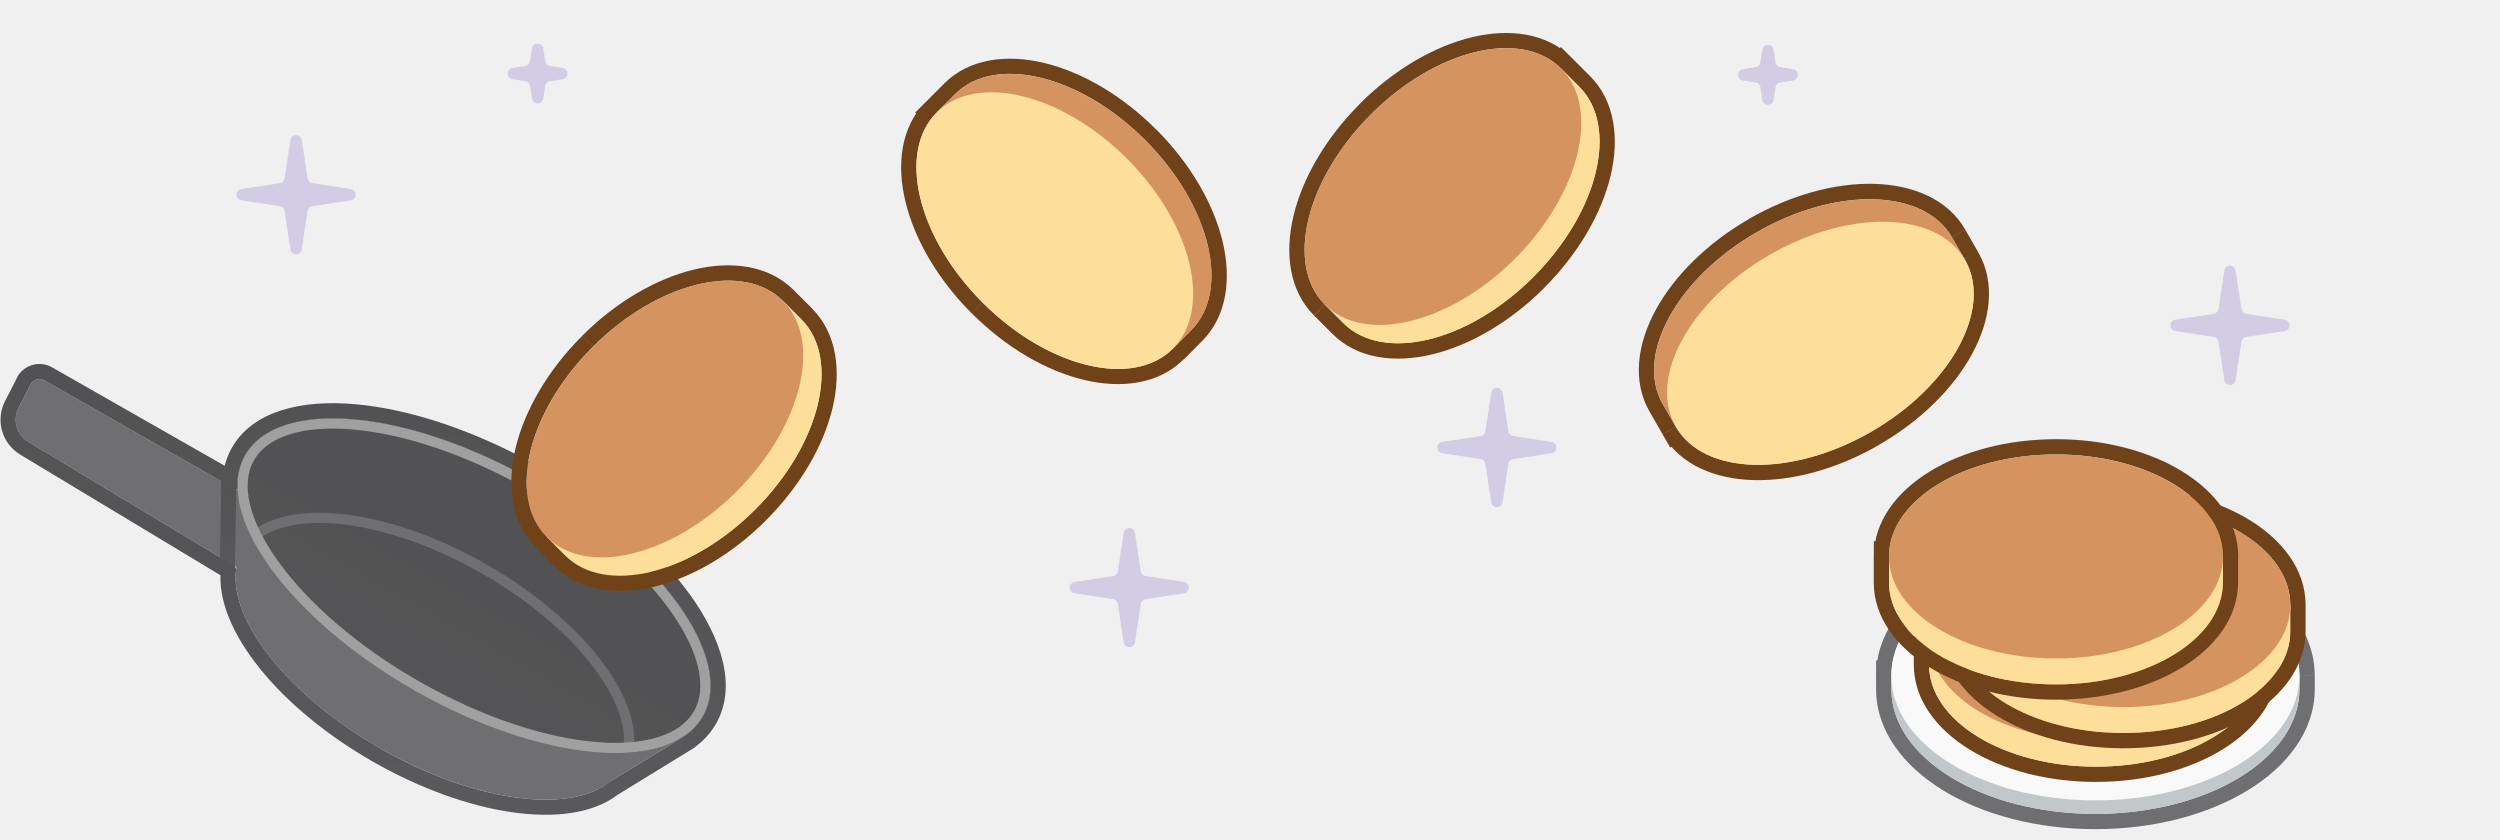
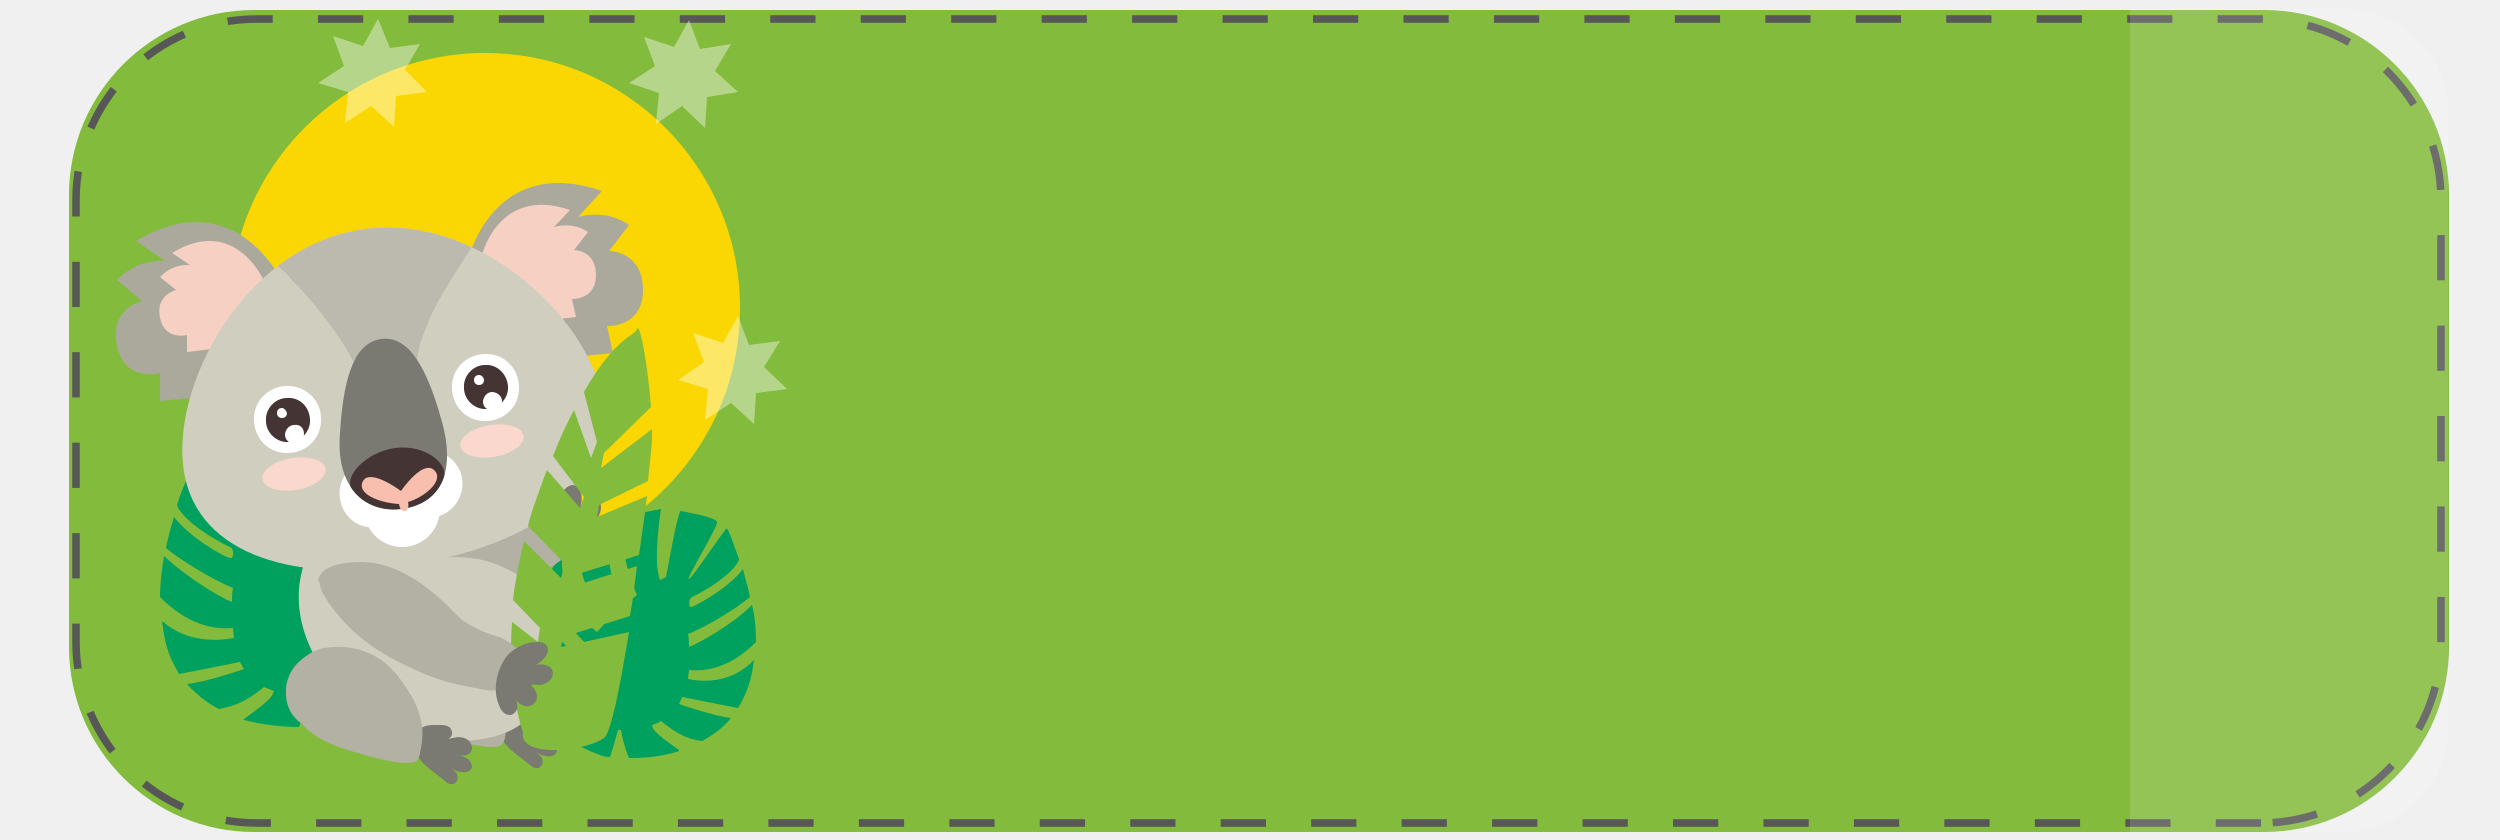
- <svg xmlns="http://www.w3.org/2000/svg" width="250" height="84" fill="none">
-   <style>.B{fill:#fff}.C{fill:#000}.D{fill-rule:evenodd}.E{fill:#612f01}.F{fill:#fedc90}.G{fill:#d1884f}</style>
-   <g opacity=".9" clip-path="url(#M)">
-     <g fill="#aea0d6">
-       <path opacity=".5" d="M150.254 39.288c-.1-.648-1.033-.648-1.13 0l-.585 3.838c-.038.248-.232.442-.48.48l-3.838.585c-.648.1-.648 1.033 0 1.132l3.838.585c.248.038.442.232.48.48l.585 3.838c.098.648 1.032.648 1.13 0l.585-3.838c.038-.248.232-.442.48-.48l3.838-.585c.648-.1.648-1.033 0-1.132l-3.838-.585c-.247-.038-.44-.232-.48-.48l-.585-3.838zm73.308-12.218c-.098-.648-1.032-.648-1.13 0l-.585 3.838c-.038.248-.232.442-.48.48l-3.837.585c-.648.1-.648 1.033 0 1.132l3.837.585c.248.038.442.232.48.48l.585 3.838c.1.648 1.033.648 1.13 0l.585-3.838c.038-.248.232-.442.48-.48l3.837-.585c.648-.1.648-1.033 0-1.132l-3.837-.585c-.248-.038-.442-.232-.48-.48l-.585-3.838zM176.23 4.983c.1-.648 1.033-.648 1.132 0l.192 1.263c.038.248.232.442.48.48l1.262.192c.648.1.648 1.033 0 1.132l-1.262.192c-.248.038-.442.232-.48.48l-.192 1.263c-.1.648-1.033.648-1.132 0l-.192-1.263c-.038-.248-.232-.442-.48-.48l-1.262-.192c-.648-.1-.648-1.033 0-1.132l1.262-.192c.248-.038.442-.232.48-.48l.192-1.263z" />
+ <svg xmlns="http://www.w3.org/2000/svg" xmlns:xlink="http://www.w3.org/1999/xlink" version="1.1" id="Layer_1" x="0px" y="0px" viewBox="0 0 250 84" style="enable-background:new 0 0 250 84;" xml:space="preserve">
+   <style type="text/css">
+ 	.st0{fill:#83BB3C;}
+ 	.st1{fill:none;stroke:#575757;stroke-width:0.754;stroke-linejoin:round;stroke-miterlimit:10;stroke-dasharray:4.523;}
+ 	.st2{fill:#FAD702;}
+ 	.st3{opacity:0.4;}
+ 	.st4{fill:#FFFFFF;}
+ 	.st5{fill:#00A05E;}
+ 	.st6{fill:#7A7A72;}
+ 	.st7{fill:#B3B1A4;}
+ 	.st8{fill:#ABA89C;}
+ 	.st9{fill:#F5D0C3;}
+ 	.st10{fill:#D0CEBF;}
+ 	.st11{clip-path:url(#SVGID_2_);fill:#D0CEBF;}
+ 	.st12{clip-path:url(#SVGID_2_);fill:#BCBAAE;}
+ 	.st13{fill:#453434;}
+ 	.st14{fill:#FBD8CE;}
+ 	.st15{fill:#F8BEAE;}
+ 	.st16{opacity:0.13;fill:#FFFFFF;}
+ </style>
+   <g>
+     <path class="st0" d="M226.4,83.2h-201c-10.2,0-18.5-8.3-18.5-18.5V19.5c0-10.2,8.3-18.5,18.5-18.5h201c10.2,0,18.5,8.3,18.5,18.5   v45.2C244.9,74.9,236.6,83.2,226.4,83.2z" />
+     <path class="st1" d="M226.1,82.3H25.7c-10,0-18.1-8.1-18.1-18.1V20c0-10,8.1-18.1,18.1-18.1h200.3c10,0,18.1,8.1,18.1,18.1v44.2   C244.1,74.1,236,82.3,226.1,82.3z" />
+     <circle class="st2" cx="48.5" cy="30.8" r="25.5" />
+     <g>
+       <g class="st3">
+         <polygon class="st4" points="73.8,31.6 72.3,34.3 69.3,33.3 70.4,36.2 67.8,38 70.8,38.9 70.5,42 73.1,40.3 75.4,42.4 75.6,39.3      78.7,38.9 76.4,36.7 78,34.1 74.9,34.5    " />
+       </g>
+       <g class="st3">
+         <polygon class="st4" points="68.9,2 67.4,4.7 64.4,3.7 65.5,6.6 62.9,8.3 65.9,9.3 65.6,12.4 68.2,10.6 70.5,12.8 70.7,9.7      73.8,9.2 71.5,7.1 73.1,4.4 70,4.9    " />
+       </g>
+       <g class="st3">
+         <polygon class="st4" points="37.8,1.9 36.3,4.6 33.3,3.6 34.4,6.6 31.8,8.3 34.8,9.2 34.5,12.3 37.1,10.6 39.4,12.7 39.6,9.6      42.7,9.2 40.5,7 42,4.4 39,4.8    " />
+       </g>
    </g>
-     <mask id="A" maskUnits="userSpaceOnUse" x="187.135" y="53.101" width="45" height="30" class="C">
-       <path d="M187.135 53.1h45v30h-45z" class="B" />
-       <path d="M229.946 67.597v-.026c0-6.887-9.136-12.47-20.405-12.47s-20.406 5.583-20.406 12.47v1.347c0 6.887 9.136 12.47 20.406 12.47s20.405-5.583 20.405-12.47v-1.322z" class="D" />
-     </mask>
-     <path d="M229.946 67.597l-1.526-.005v.005h1.526zm-40.81-.025v1.526h1.527v-1.526h-1.527zm0 0v-1.526h-1.526v1.526h1.526zm39.285-.001v.02l3.052.01v-.03h-3.052zm-18.88-10.944c5.4 0 10.217 1.34 13.633 3.428 3.442 2.104 5.246 4.805 5.246 7.515h3.052c0-4.176-2.764-7.7-6.707-10.12-3.97-2.426-9.355-3.876-15.224-3.876v3.052zm-18.88 10.944c0-2.71 1.804-5.412 5.246-7.515 3.416-2.087 8.232-3.428 13.633-3.428v-3.052c-5.87 0-11.255 1.45-15.225 3.876-3.943 2.4-6.707 5.944-6.707 10.12h3.053zm0 .001l-3.053-.001 3.053.001zm-1.527 1.526h0v-3.052 3.052zm1.527-.18v-1.347h-3.053v1.347h3.053zm18.88 10.944c-5.4 0-10.217-1.34-13.633-3.428-3.442-2.103-5.246-4.805-5.246-7.515h-3.053c0 4.176 2.764 7.7 6.707 10.12 3.97 2.426 9.356 3.876 15.225 3.876v-3.052zm18.88-10.944c0 2.71-1.804 5.412-5.246 7.515-3.416 2.088-8.233 3.428-13.633 3.428v3.052c5.87 0 11.255-1.45 15.224-3.876 3.943-2.4 6.707-5.943 6.707-10.12h-3.052zm0-1.322v1.322h3.052v-1.322h-3.052z" fill="#606063" mask="url(#A)" />
-     <path d="M229.946 68.918c0 6.887-9.136 12.47-20.405 12.47s-20.406-5.583-20.406-12.47v-1.347h40.81v1.347z" fill="#bdc2c4" />
-     <path d="M229.946 67.57c0 6.887-9.136 12.47-20.405 12.47s-20.406-5.583-20.406-12.47S198.27 55.1 209.54 55.1s20.405 5.583 20.405 12.47z" fill="#faf9fa" />
-     <mask id="B" maskUnits="userSpaceOnUse" x="190.906" y="51.668" width="37" height="27" class="C">
-       <path d="M190.906 51.667h37v27h-37z" class="B" />
-       <path d="M226.29 63.953v-.085c0-5.634-7.473-10.2-16.692-10.2s-16.692 4.567-16.692 10.2h-.001v2.597c0 5.634 7.474 10.2 16.693 10.2s16.692-4.567 16.692-10.2v-2.512z" class="D" />
-     </mask>
-     <path d="M226.29 63.953l-1.526-.02v.02h1.526zm-33.384-.084v1.526h1.526V63.87h-1.526zm-.001 0v-1.526h-1.526v1.526h1.526zm31.86 0v.064l3.052.04.001-.105h-3.053zM209.6 55.194c4.376 0 8.263 1.087 11.008 2.764 2.77 1.693 4.158 3.827 4.158 5.91h3.053c0-3.55-2.35-6.516-5.62-8.515-3.297-2.015-7.755-3.212-12.6-3.212v3.052zm-15.166 8.675c0-2.084 1.388-4.218 4.16-5.91 2.744-1.677 6.632-2.764 11.007-2.764V52.14c-4.843 0-9.302 1.197-12.6 3.212-3.27 2-5.62 4.966-5.62 8.515h3.052zm0 0h-3.052 3.052zm-1.527 1.526h.001l-.001-3.052v3.052zm1.526 1.07V63.87h-3.052v2.597h3.052zM209.6 75.14c-4.376 0-8.264-1.087-11.008-2.764-2.77-1.693-4.16-3.827-4.16-5.91h-3.052c0 3.55 2.348 6.516 5.62 8.515 3.297 2.015 7.755 3.212 12.6 3.212V75.14zm15.166-8.675c0 2.084-1.39 4.218-4.16 5.91-2.744 1.677-6.632 2.764-11.007 2.764v3.052c4.843 0 9.3-1.197 12.6-3.212 3.27-2 5.62-4.966 5.62-8.515h-3.052zm0-2.512v2.512h3.052v-2.512h-3.052z" mask="url(#B)" class="E" />
-     <path d="M226.29 66.465c0 5.634-7.474 10.2-16.693 10.2s-16.692-4.567-16.692-10.2V63.87h33.385v2.596z" class="F" />
-     <path d="M226.29 63.868c0 5.634-7.474 10.2-16.693 10.2s-16.692-4.567-16.692-10.2 7.473-10.2 16.692-10.2 16.693 4.567 16.693 10.2z" class="G" />
-     <mask id="C" maskUnits="userSpaceOnUse" x="193.647" y="48.304" width="37" height="27" class="C">
-       <path d="M193.647 48.304h37v27h-37z" class="B" />
-       <path d="M229.032 60.63l.001-.124c0-5.634-7.473-10.2-16.692-10.2s-16.692 4.567-16.693 10.2h-.001V63.1c0 5.634 7.474 10.2 16.693 10.2s16.692-4.567 16.692-10.2v-2.47z" class="D" />
-     </mask>
-     <path d="M229.032 60.63l-1.526-.03v.03h1.526zm-33.384-.125v1.526h1.526l.001-1.526h-1.527zm-.001 0v-1.526h-1.526v1.526h1.526zm31.86.001l-.001.094 3.052.06.001-.154h-3.052zM212.34 51.83c4.375 0 8.263 1.087 11.007 2.764 2.77 1.693 4.16 3.827 4.16 5.91h3.052c0-3.55-2.348-6.516-5.62-8.515-3.298-2.015-7.756-3.212-12.6-3.212v3.052zm-15.166 8.674c0-2.084 1.388-4.218 4.16-5.9 2.744-1.677 6.632-2.764 11.007-2.764v-3.052c-4.843 0-9.3 1.197-12.6 3.21-3.27 2-5.62 4.965-5.62 8.515h3.053zm-1.528 1.526h.001l-.001-3.052v3.052zm1.526 1.07v-2.596h-3.052V63.1h3.052zm15.167 8.675c-4.376 0-8.264-1.087-11.008-2.764-2.77-1.693-4.16-3.827-4.16-5.91h-3.052c0 3.55 2.348 6.516 5.62 8.515 3.297 2.015 7.755 3.212 12.6 3.212v-3.052zm15.166-8.675c0 2.084-1.39 4.218-4.16 5.91-2.744 1.677-6.632 2.764-11.007 2.764v3.052c4.843 0 9.3-1.197 12.6-3.212 3.27-2 5.62-4.965 5.62-8.515h-3.052zm0-2.47v2.47h3.052v-2.47h-3.052z" mask="url(#C)" class="E" />
-     <path d="M229.032 63.1c0 5.634-7.474 10.2-16.692 10.2s-16.693-4.567-16.693-10.2v-2.597h33.385V63.1z" class="F" />
-     <path d="M229.032 60.506c0 5.634-7.473 10.2-16.692 10.2s-16.692-4.567-16.692-10.2 7.473-10.2 16.692-10.2 16.692 4.567 16.692 10.2z" class="G" />
-     <mask id="D" maskUnits="userSpaceOnUse" x="186.91" y="43.444" width="37" height="27" class="C">
-       <path d="M186.9 43.444h37v27h-37z" class="B" />
-       <path d="M222.294 55.723l.001-.078c0-5.634-7.474-10.2-16.692-10.2S188.9 50.01 188.9 55.645v2.597c0 5.634 7.473 10.2 16.692 10.2s16.692-4.567 16.692-10.2v-2.52z" class="D" />
-     </mask>
-     <path d="M222.294 55.723l-1.526-.02v.02h1.526zm-33.384-.078v1.526h1.526v-1.526H188.9zm0 0V54.12h-1.526v1.526h1.526zm31.86 0l-.001.06 3.052.037v-.096h-3.052zm-15.166-8.675c4.375 0 8.263 1.087 11.007 2.764 2.77 1.693 4.16 3.827 4.16 5.91h3.052c0-3.55-2.348-6.516-5.62-8.515-3.298-2.015-7.756-3.212-12.6-3.212v3.052zm-15.167 8.675c0-2.084 1.39-4.218 4.16-5.91 2.744-1.677 6.632-2.764 11.008-2.764v-3.052c-4.844 0-9.302 1.197-12.6 3.212-3.272 2-5.62 4.966-5.62 8.515h3.052zm0 0h-3.052 3.052zM188.9 57.17h0V54.12v3.052zm1.526 1.07v-2.597h-3.052v2.597h3.052zm15.166 8.675c-4.375 0-8.263-1.087-11.007-2.764-2.77-1.693-4.16-3.827-4.16-5.91h-3.052c0 3.55 2.348 6.516 5.62 8.515 3.297 2.015 7.756 3.212 12.6 3.212v-3.052zm15.166-8.675c0 2.084-1.388 4.218-4.16 5.91-2.744 1.677-6.632 2.764-11.007 2.764v3.052c4.844 0 9.302-1.197 12.6-3.212 3.27-2 5.62-4.965 5.62-8.515h-3.052zm0-2.52v2.52h3.052v-2.52h-3.052z" mask="url(#D)" class="E" />
-     <path d="M222.294 58.242c0 5.634-7.473 10.2-16.692 10.2s-16.692-4.567-16.692-10.2v-2.596h33.384v2.596z" class="F" />
-     <path d="M222.295 55.645c0 5.634-7.474 10.2-16.693 10.2S188.9 61.28 188.9 55.645s7.473-10.2 16.692-10.2 16.693 4.567 16.693 10.2z" class="G" />
-     <mask id="E" maskUnits="userSpaceOnUse" x="158.452" y="12.358" width="45.543" height="41.883" class="C">
-       <path d="M158.452 12.358h45.543V54.24h-45.543z" class="B" />
-       <path d="M196.464 25.928l.03.053c2.817 4.88-1.37 12.57-9.355 17.18s-16.74 4.39-19.556-.488h-.001l-1.298-2.25c-2.817-4.88 1.372-12.57 9.356-17.18s16.74-4.39 19.556.488l1.267 2.195z" class="D" />
-     </mask>
-     <path d="M196.464 25.928l-1.314.776-.004-.006-.004-.006 1.322-.763zm-28.88 16.746l-.763-1.322 1.32-.763.763 1.322-1.32.763zm-.001 0l.764 1.322-1.322.763-.763-1.322 1.32-.763zm27.614-18.94l-1.322.763 1.322-.763zm-.023 3.01l-.024-.04 2.628-1.552.04.066-2.643 1.526zm-8.797 15.095c3.79-2.188 6.613-5.073 8.15-7.897 1.552-2.85 1.688-5.393.646-7.198l2.643-1.526c1.775 3.074 1.225 6.817-.61 10.184-1.848 3.394-5.1 6.66-9.305 9.08l-1.526-2.643zm-17.472.07c1.042 1.805 3.312 2.958 6.557 3.04 3.215.08 7.126-.922 10.915-3.1l1.526 2.643c-4.194 2.422-8.654 3.614-12.517 3.518-3.832-.096-7.35-1.5-9.124-4.564l2.643-1.526zm-2.085-.558h.001l1.526 2.644-1.527-2.643zm.787-1.7l1.298 2.25-2.643 1.526-1.298-2.25 2.643-1.526zm8.797-15.096c-3.79 2.188-6.613 5.073-8.15 7.897-1.553 2.85-1.688 5.394-.646 7.198l-2.643 1.526c-1.775-3.074-1.225-6.817.608-10.184 1.848-3.394 5.11-6.66 9.306-9.08l1.526 2.643zm17.47-.07c-1.042-1.805-3.31-2.96-6.557-3.04-3.214-.08-7.125.922-10.914 3.1l-1.526-2.643c4.194-2.422 8.653-3.614 12.517-3.518 3.832.096 7.35 1.49 9.124 4.565l-2.644 1.526zm1.267 2.195l-1.267-2.195 2.644-1.526 1.267 2.195-2.644 1.526z" mask="url(#E)" class="E" />
-     <path d="M195.197 23.733c-2.817-4.88-11.573-5.097-19.557-.488s-12.172 12.3-9.355 17.18l1.298 2.25 28.912-16.692-1.298-2.25z" class="G" />
-     <path d="M196.495 25.982c-2.817-4.88-11.572-5.097-19.556-.488s-12.173 12.3-9.356 17.18 11.573 5.097 19.557.488 12.172-12.3 9.355-17.18z" class="F" />
-     <mask id="F" maskUnits="userSpaceOnUse" x="122.715" y="-3.187" width="45.255" height="45.255" class="C">
-       <path d="M122.715-3.187h45.255v45.255h-45.255z" class="B" />
-       <path d="M132.493 30.47l1.827 1.828c3.984 3.984 12.498 1.93 19.017-4.6s8.573-15.033 4.6-19.016l-1.836-1.836c-3.984-3.984-12.498-1.93-19.017 4.6s-8.573 15.033-4.6 19.016z" class="D" />
-     </mask>
-     <path d="M132.493 30.47l1.077-1.08.002.002-1.08 1.08zm1.827 1.828l-1.08 1.08 1.08-1.08zM157.927 8.7l1.08-1.08-1.08 1.08zm-1.836-1.836l-1.08-1.08 1.08-1.08 1.08 1.08-1.08 1.08zm0 0l1.08 1.08-1.08 1.08-1.08-1.08 1.08-1.08zM133.572 29.4l1.827 1.828-2.158 2.158-1.827-1.828 2.158-2.158zm1.827 1.828c1.474 1.474 3.965 2 7.12 1.24 3.126-.754 6.644-2.735 9.737-5.83l2.16 2.158c-3.425 3.425-7.424 5.73-11.18 6.638-3.727.9-7.485.462-9.995-2.048l2.158-2.158zm16.858-4.6c3.094-3.094 5.075-6.612 5.83-9.738.76-3.156.234-5.647-1.24-7.12l2.158-2.158c2.5 2.5 2.947 6.268 2.048 9.995-.907 3.756-3.213 7.755-6.638 11.18l-2.16-2.158zm4.59-16.858l-1.836-1.836 2.158-2.158 1.836 1.836-2.158 2.158zm.322-1.836h0l-2.158-2.158 2.158 2.158zm-2.158 0l2.158-2.158-2.158 2.158zm0 0c-1.474-1.474-3.965-2-7.12-1.24-3.126.755-6.644 2.735-9.737 5.83l-2.16-2.158c3.425-3.425 7.424-5.73 11.18-6.638 3.727-.9 7.485-.462 9.995 2.048l-2.158 2.158zm-16.858 4.6c-3.094 3.094-5.075 6.612-5.83 9.738-.76 3.156-.234 5.647 1.24 7.12l-2.158 2.158c-2.5-2.5-2.947-6.268-2.048-9.995.907-3.757 3.213-7.755 6.638-11.18l2.16 2.158zm-4.59 16.858l-2.147 2.17 2.147-2.17z" mask="url(#F)" class="E" />
-     <path d="M134.32 32.297c3.984 3.984 12.498 1.93 19.016-4.6s8.574-15.033 4.59-19.016l-1.836-1.836-23.607 23.607 1.836 1.836z" class="F" />
-     <path d="M132.484 30.46c3.984 3.984 12.498 1.93 19.017-4.6s8.573-15.033 4.6-19.016-12.498-1.93-19.017 4.6-8.573 15.033-4.6 19.016z" class="G" />
+     <g>
+       <path class="st5" d="M68.8,67.9c0-0.3,0.1-0.6,0.1-0.9c3.1,0.3,5.4-1.5,6.7-2.8c0-1.3-0.1-2.5-0.4-3.7c-2,2-5.3,3.8-6.3,4.2    c0-0.4,0-0.8-0.1-1.3c2-0.8,4.9-2.6,6.2-3.7c-0.2-1-0.5-1.9-0.7-2.8c-1.4,1.9-4.9,3.8-5.2,3.8c-0.2,0.1-0.3-0.8,0.1-1    c0.5-0.2,3.3-1.7,4.4-3.2c0.1-0.2,0.3-0.4,0.3-0.6c-0.4-1.1-0.8-2.2-0.8-2.2s-0.4-1.1-0.5-0.8c-0.8,1-3.4,4.9-3.7,5    c-0.4,0.1,2.9-5.2,2.8-5.7c-0.1-0.5-3.2-1-3.6-1.1c-0.3-0.1-1.1,4.6-1.5,6.6c-0.2,0.1-0.4,0.2-0.6,0.3c-0.6-1.5-0.2-5.2,0.1-7.1    c-1.2,0.2-3.6,0.8-3.6,0.8c-0.7,3.5,0.8,6.9,1.2,7.8c-0.4,0.3-0.8,0.6-1.2,0.9c-1.9-2.5-1.8-6.2-1.6-8.2c-1,0.4-2,0.9-2.9,1.6    c-0.6,4.1,1.9,7.2,2.8,8.2c-0.4,0.4-0.7,0.8-1.1,1.2c-3.3-2.5-3.6-5.8-3.5-7.8c-0.4,0.5-0.7,1-1,1.5c-0.3,0.7-0.6,1.4-0.9,2.1    c1.3,2.3,4.3,5.4,4.3,5.4l-0.7,1c-1-0.2-3.1-2.6-4.3-4.2c-0.5,1.6-0.7,3.2-0.7,4.7l4.8,1.3c0,0.1-0.1,0.2-0.1,0.3    c-0.1,0.4-0.2,0.8-0.2,1.2l-4.4-1c0.1,0.8,0.3,1.7,0.7,2.4c1.6,0,3.6-0.2,3.6-0.2s0.1,0.1,0.2,0.4c0,0.1,0,0.2,0.1,0.2    c0,0.2,0,0.3-0.1,0.5c-0.1,0.4-1.6,0.7-2.8,0.8c1.1,1.6,2.8,2.8,5.3,3.7c0.2,0.1,0.6,0.2,1,0.2c0.3-0.9,0.6-2,0.8-2.7    c0.1,0,0.2,0,0.3,0c0.1,0.7,0.4,1.9,0.8,2.8c1.5,0,3.2-0.1,5-0.7c0-0.1,0-0.1,0-0.1c-2.9-2-2.6-2.2-2.7-2.5    c0.3-0.1,0.6-0.2,0.9-0.4c1.6,1.3,2.6,1.8,4.1,2c1.1-0.6,2.1-1.3,2.9-2.3c-1.8-0.2-5.2-1.4-5.2-1.4c0.1-0.2,0.2-0.4,0.3-0.7    l5.6,1.1c0.5-0.8,0.9-1.7,1.2-2.7c0.2-0.7,0.3-1.4,0.4-2.1C73.1,68.4,70.2,68.2,68.8,67.9z" />
+       <g>
+         <path class="st5" d="M23.4,63.8c0-0.3-0.1-0.7-0.1-1c-3.4,0.3-5.9-1.7-7.3-3.1c0-1.4,0.2-2.8,0.4-4.1c2.2,2.1,5.7,4.2,6.8,4.6     c0-0.5,0-0.9,0.1-1.4c-2.2-0.9-5.4-2.9-6.7-4c0.2-1.1,0.5-2.1,0.8-3.1c1.6,2.1,5.3,4.2,5.7,4.1c0.2,0.1,0.4-0.9-0.1-1.1     c-0.5-0.2-3.6-1.8-4.9-3.5c-0.2-0.2-0.3-0.4-0.4-0.7c0.4-1.3,0.9-2.4,0.9-2.4s0.4-1.2,0.5-0.8c0.9,1.1,3.7,5.4,4.1,5.4     c0.4,0.1-3.1-5.7-3-6.2c0.1-0.5,3.5-1.1,3.9-1.2c0.4-0.1,1.2,5.1,1.6,7.3c0.2,0.1,0.4,0.2,0.6,0.3c0.6-1.7,0.2-5.6-0.1-7.8     c1.3,0.2,3.9,0.8,3.9,0.8c0.8,3.8-0.9,7.6-1.3,8.5c0.4,0.3,0.8,0.6,1.3,1c2.1-2.7,1.9-6.8,1.7-9c1.1,0.5,2.2,1,3.2,1.7     c0.6,4.5-2,7.9-3.1,9c0.4,0.4,0.8,0.9,1.2,1.4c3.6-2.7,4-6.4,3.8-8.5c0.4,0.5,0.8,1.1,1.1,1.7c0.4,0.7,0.7,1.5,1,2.2     c-1.4,2.5-4.7,5.9-4.7,5.9l0.8,1.1c1.1-0.2,3.3-2.8,4.7-4.5c0.5,1.8,0.8,3.5,0.8,5.2l-5.2,1.4c0,0.1,0.1,0.2,0.1,0.3     c0.1,0.5,0.2,0.9,0.2,1.3l4.8-1.1c-0.1,0.9-0.4,1.8-0.7,2.7c-1.7,0-3.9-0.2-3.9-0.2s-0.1,0.2-0.2,0.4c0,0.1,0,0.2-0.1,0.3     c0,0.2,0,0.4,0.1,0.6c0.2,0.4,1.8,0.7,3.1,0.9c-1.2,1.7-3.1,3.1-5.7,4c-0.3,0.1-0.6,0.2-1.1,0.3c-0.3-1-0.6-2.2-0.9-2.9     c-0.1,0-0.3,0-0.4,0c-0.1,0.8-0.4,2-0.8,3.1c-1.6,0-3.5-0.2-5.5-0.7c0-0.1,0-0.1,0-0.1c3.1-2.2,2.8-2.4,3-2.8     c-0.3-0.1-0.7-0.3-1-0.4c-1.7,1.4-2.9,1.9-4.5,2.2c-1.2-0.6-2.3-1.5-3.2-2.5c2-0.2,5.7-1.5,5.7-1.5c-0.1-0.2-0.3-0.5-0.4-0.7     l-6.1,1.2c-0.5-0.9-1-1.8-1.3-3c-0.2-0.8-0.3-1.5-0.4-2.3C18.7,64.3,21.8,64.1,23.4,63.8z" />
+       </g>
+       <g>
+         <g>
+           <path class="st6" d="M53.7,71.6c0,0.1,0,0.1,0,0.2c0,0.2-0.2,0.4-0.4,0.5c0.5-0.1,1.1-0.3,1.6-0.1c0.4,0.1,0.8,0.5,0.8,1      c-0.1,1-1.2,0.8-1.8,0.6c0.5,0.2,1.1,0.2,1.5,0.6c0.2,0.2,0.3,0.5,0.3,0.7c-0.2,0.9-1.9,0.5-2.2-0.1c0.2,0.3,0.5,0.5,0.7,0.8      c0.1,0.3,0.1,0.6-0.1,0.8c-0.3,0.4-0.8,0.2-1.1-0.1c-0.7-0.6-1.5-1.1-2.1-1.7c-0.4-0.4-0.8-0.9-0.9-1.5      c-0.2-0.6-0.1-1.2,0.2-1.7c0.6-0.8,1.5-0.7,2.3-0.7c0.3,0,0.6,0,0.9,0.2C53.4,71.1,53.6,71.4,53.7,71.6z" />
+           <path class="st7" d="M38.2,70.4c-0.7-0.7-1.1-1.6-1.1-2.6c-0.1-1.3,0.5-2.6,1.5-3.4c0.6-0.5,1.2-0.9,1.9-1.1      c0.7-0.2,1.4-0.2,2.1-0.2c1.5,0,3.1,0.6,4.3,1.5c0,0,0.1,0.1,0.1,0.1c1,0.8,1.7,1.8,2.4,2.9c0.6,0.9,1,1.9,1.2,2.9      c0.3,1.1,0.1,2.2-0.1,3.2c0,0.2-0.1,0.4-0.2,0.6c-0.2,0.4-0.9,0.4-1.3,0.4c-1.5-0.1-3-0.5-4.4-0.9c-1.7-0.5-3.5-1-4.9-2.1      c-0.5-0.3-0.8-0.7-1.2-1.1C38.3,70.6,38.2,70.5,38.2,70.4z" />
+         </g>
+         <path class="st7" d="M37.5,60.3c0.3,0.1,0.5,0.2,0.8,0.3c3.1,0.7,6.2,0.5,9.2-0.4c1.5-0.4,3-1,4.4-1.6c1.6-0.7,3-1.7,4.5-2.8     c0.3-0.2,0.6-0.5,0.8-0.9c0.2-0.5-0.1-1.3-0.2-1.8c-0.2-0.9-0.6-2-1.4-2.4c-0.2-0.1-1.6,0.1-2.3,0.5c-1,0.5-2.1,0.9-3.2,1.1     c-0.8,0.2-1.8,0-2.6,0c-3.1,0.1-6.5,0.7-8.8,2.9c-0.9,0.8-1.9,2-2.1,3.3c-0.1,0.4,0,0.9,0.2,1.2C36.9,60,37.2,60.2,37.5,60.3z" />
+         <path class="st8" d="M28.3,28.3c0,0-4.7-10.2-14.7-4.2l2.9,2c0,0-2.8-0.3-4.8,1.9l2.5,2.1c0,0-3.3,0.7-2.5,4.5     c0.8,3.7,4.3,2.7,4.3,2.7l0,2.8l4-0.4L28.3,28.3z" />
+         <path class="st9" d="M26.3,27.9c0,0-2.9-6.4-9.1-2.6l1.8,1.2c0,0-1.7-0.2-3,1.2l1.6,1.3c0,0-2.1,0.5-1.6,2.8     c0.5,2.3,2.7,1.7,2.7,1.7l0,1.7l2.5-0.3L26.3,27.9z" />
+         <path class="st8" d="M46.7,26.3c0,0,2.4-11,13.5-7.2l-2.4,2.6c0,0,2.7-0.9,5.1,0.8l-2,2.6c0,0,3.4,0,3.4,3.9     c0,3.8-3.6,3.6-3.6,3.6l0.6,2.7l-4,0.4L46.7,26.3z" />
+         <path class="st9" d="M48.1,25.8c0,0,1.6-7.3,8.9-4.8l-1.6,1.7c0,0,1.8-0.6,3.4,0.5L57.4,25c0,0,2.2,0,2.2,2.5     c0,2.5-2.4,2.4-2.4,2.4l0.4,1.8l-2.6,0.3L48.1,25.8z" />
+         <path class="st10" d="M31,55.5c0.5-0.3,1.2,0.1,1.8,0.2c0.5,0.1,0.9,0.2,1.4,0.2c1.2,0.2,2.4,0.3,3.5,0.3c1.3,0,2.6,0,3.9-0.1     c1.2-0.1,2.5-0.4,3.7-0.4c1.5,0,3.1,0.2,4.5,0.8c2.2,0.9,4.3,2.3,5.2,4.6c1.1,2.8,0.7,5.8-0.5,8.4c-0.3,0.6-0.6,1.2-1.1,1.7     c-2,2.4-5,2.9-7.9,2.9c-3.2,0-6.2-0.8-8.8-2.6c-4.7-3.4-8.2-9.3-6.3-15.1c0.1-0.3,0.2-0.5,0.4-0.7C30.9,55.5,30.9,55.5,31,55.5z" />
+         <g>
+           <defs>
+             <path id="SVGID_1_" d="M60.3,40.1c1.5,8.5-7.2,14.4-18.8,16.3c-11.6,2-21.7-0.7-23.1-9.2C17,38.7,24.3,24.9,35.9,23       C47.4,21,58.9,31.6,60.3,40.1z" />
+           </defs>
+           <clipPath id="SVGID_2_">
+             <use xlink:href="#SVGID_1_" style="overflow:visible;" />
+           </clipPath>
+           <path class="st11" d="M60.3,40.1c1.5,8.5-7.2,14.4-18.8,16.3c-11.6,2-21.7-0.7-23.1-9.2C17,38.7,24.3,24.9,35.9,23      C47.4,21,58.9,31.6,60.3,40.1z" />
+           <path class="st12" d="M47.2,24.3c-0.1,0-0.2-0.1-0.4-0.2c-0.7-0.3-1.4-0.6-2-0.9c-0.3-0.1-3.2-0.9-4.9-1      c-6.9-0.6-12.4,4.2-12.4,4.2c0,0,1,0.8,1.1,0.9c0.4,0.5,0.8,1,1.3,1.4c2.5,2.8,4.8,5.7,6.3,9.3c0.5,1.2,1.1,2.7,2.3,3      c1.1,0.3,2.3-0.5,2.6-1.6c0.3-1.3,0.5-2.7,0.7-4c0.1-1.1,0.7-2.3,1.1-3.4c1-2.3,2.4-4.3,3.7-6.4c0.1-0.2,0.3-0.4,0.4-0.6      C47.2,24.7,47.2,24.3,47.2,24.3z" />
+         </g>
+         <g>
+           <g>
+             <path class="st4" d="M51.9,38.6c0.1,1.9-1.3,3.4-3.2,3.5c-1.9,0.1-3.4-1.3-3.5-3.2c-0.1-1.9,1.3-3.4,3.2-3.5       C50.3,35.3,51.8,36.7,51.9,38.6z" />
+           </g>
+           <g>
+             <path class="st13" d="M50.8,38.6c0.1,1.2-0.9,2.3-2.1,2.3c-1.2,0.1-2.3-0.9-2.3-2.1c-0.1-1.2,0.9-2.3,2.1-2.3       C49.7,36.4,50.7,37.4,50.8,38.6z" />
+           </g>
+           <g>
+             <path class="st4" d="M50.2,40.1c0,0.5-0.4,1-0.9,1c-0.5,0-1-0.4-1-0.9c0-0.5,0.4-1,0.9-1C49.7,39.2,50.2,39.6,50.2,40.1z" />
+           </g>
+           <g>
+             <path class="st4" d="M48.4,38c0,0.3-0.2,0.5-0.5,0.5c-0.3,0-0.5-0.2-0.5-0.5c0-0.3,0.2-0.5,0.5-0.5       C48.2,37.5,48.4,37.8,48.4,38z" />
+           </g>
+         </g>
+         <ellipse transform="matrix(0.9868 -0.1621 0.1621 0.9868 -6.5055 8.5549)" class="st14" cx="49.2" cy="44.1" rx="3.2" ry="1.6" />
+         <g>
+           <g>
+             <path class="st4" d="M32.1,41.8c0.1,1.9-1.3,3.4-3.2,3.5c-1.9,0.1-3.4-1.3-3.5-3.2c-0.1-1.9,1.3-3.4,3.2-3.5       C30.5,38.5,32.1,40,32.1,41.8z" />
+           </g>
+           <g>
+             <path class="st13" d="M31,41.9c0.1,1.2-0.9,2.3-2.1,2.3c-1.2,0.1-2.3-0.9-2.3-2.1c-0.1-1.2,0.9-2.3,2.1-2.3       C29.9,39.7,30.9,40.6,31,41.9z" />
+           </g>
+           <g>
+             <path class="st4" d="M30.4,43.4c0,0.5-0.4,1-0.9,1c-0.5,0-1-0.4-1-0.9c0-0.5,0.4-1,0.9-1C30,42.4,30.4,42.8,30.4,43.4z" />
+           </g>
+           <g>
+             <path class="st4" d="M28.7,41.3c0,0.3-0.2,0.5-0.5,0.5c-0.3,0-0.5-0.2-0.5-0.5c0-0.3,0.2-0.5,0.5-0.5       C28.4,40.8,28.6,41,28.7,41.3z" />
+           </g>
+         </g>
+         <ellipse transform="matrix(0.9868 -0.1621 0.1621 0.9868 -7.2939 5.3921)" class="st14" cx="29.4" cy="47.4" rx="3.2" ry="1.6" />
+         <g>
+           <path class="st4" d="M46.2,47.8c0.3,1.8-0.9,3.6-2.7,3.9c-1.8,0.3-3.5-0.9-3.8-2.7c-0.3-1.8,0.9-3.6,2.7-3.9      C44.1,44.8,45.9,46,46.2,47.8z" />
+           <path class="st4" d="M40.5,48.8c0.3,1.8-0.9,3.6-2.7,3.9C36,53,34.3,51.8,34,49.9c-0.3-1.8,0.9-3.6,2.7-3.9      C38.4,45.7,40.2,47,40.5,48.8z" />
+           <circle class="st4" cx="40.2" cy="50.9" r="3.8" />
+           <path class="st6" d="M38.1,33.9c-2.9,0.4-3.8,4.5-4.1,9.4c-0.5,6.1,3.2,8,6.1,7.6c2.9-0.4,5.8-2.5,4.1-8.7      C42.8,37.1,41,33.5,38.1,33.9z" />
+           <path class="st13" d="M39.5,44.8c-2.9,0.4-5.2,2.9-4.3,4.1c1.2,1.7,3.2,2.2,4.9,2c1.8-0.2,3.6-1.1,4.3-3.2      C44.8,46.3,42.4,44.4,39.5,44.8z" />
+           <path class="st15" d="M36.3,48.1c0.7-1.2,3.4,0.7,3.8,1c0.2-0.3,2.2-3.1,3.3-2.1c1.1,1-0.9,2.7-2.6,3.2c0,0,0.2,0.8-0.3,0.9      c-0.5,0.1-0.6-0.7-0.6-0.7C38,50.3,35.6,49.4,36.3,48.1z" />
+         </g>
+         <g>
+           <path class="st6" d="M45.2,73.2c0,0.1,0,0.1,0,0.2c0,0.2-0.2,0.4-0.4,0.5c0.5-0.1,1.1-0.3,1.6-0.1c0.4,0.1,0.8,0.5,0.8,1      c-0.1,1-1.2,0.8-1.8,0.6c0.5,0.2,1.1,0.2,1.5,0.6c0.2,0.2,0.3,0.5,0.3,0.7c-0.2,0.9-1.9,0.5-2.2-0.1c0.2,0.3,0.5,0.5,0.7,0.8      c0.1,0.3,0.1,0.6-0.1,0.8c-0.3,0.4-0.8,0.2-1.1-0.1c-0.7-0.6-1.5-1.1-2.1-1.7c-0.4-0.4-0.8-0.9-0.9-1.5      c-0.2-0.6-0.1-1.2,0.2-1.7c0.6-0.8,1.5-0.7,2.3-0.7c0.3,0,0.6,0,0.9,0.2C45,72.7,45.1,72.9,45.2,73.2z" />
+           <path class="st7" d="M29.7,72c-0.7-0.7-1.1-1.6-1.1-2.6c-0.1-1.3,0.5-2.6,1.5-3.4c0.6-0.5,1.2-0.9,1.9-1.1      c0.7-0.2,1.4-0.2,2.1-0.2c1.5,0,3.1,0.6,4.3,1.5c0,0,0.1,0.1,0.1,0.1c1,0.8,1.7,1.8,2.4,2.9c0.6,0.9,1,1.9,1.2,2.9      c0.3,1.1,0.1,2.2-0.1,3.2c0,0.2-0.1,0.4-0.2,0.6c-0.2,0.4-0.9,0.4-1.3,0.4c-1.5-0.1-3-0.5-4.4-0.9c-1.7-0.5-3.5-1-4.9-2.1      c-0.5-0.3-0.8-0.7-1.2-1.1C29.9,72.2,29.8,72.1,29.7,72z" />
+         </g>
+         <path class="st6" d="M55.5,50.7c0.2-0.7,0.5-1.3,1-1.8c0.2-0.2,0.5-0.4,0.8-0.4c0.4,0,0.7,0.4,0.8,0.8c0.1,0.4,0.1,1-0.1,1.4     c0.3-0.5,0.8-1,1.3-0.9c0.5,0.1,0.8,0.5,0.8,0.9c0,0.4-0.1,0.7-0.3,1c-0.2,0.3-0.5,0.4-0.7,0.7c0.2,0.1,0.4,0,0.6,0     c0.2,0,0.5,0.2,0.6,0.3c0.3,0.3,0.3,0.8,0.1,1.2c-0.2,0.4-0.8,0.6-1.3,0.5c0.3,0.1,0.6,0.3,0.7,0.6c0.2,0.3,0.2,0.7,0,0.9     c-0.2,0.2-0.4,0.3-0.7,0.3c-0.3,0-0.5-0.1-0.8-0.2c-1.3-0.5-2.4-2-2.8-3.3C55.4,52.1,55.4,51.3,55.5,50.7z" />
+       </g>
+       <path class="st0" d="M56.1,64.7l0.2-1l6.7-2.1c0.3-1.7,0.5-3.4,0.7-5l-6.3,2l0.4-1.2l6.1-1.9c0.3-2.1,0.6-4.1,0.8-5.9l-5,2.1    l0.2-1.2l4.9-2.4c0.2-2,0.4-3.6,0.4-4.3c0-0.3,0-0.6,0-0.9l-5.1,3.9l0.3-1.5l4.7-4.6c-0.3-4-1.1-8.5-1.4-7.8    c-0.2,0.7-2.2,0.8-5.3,6.3l1.3,5l-0.6,1.6l-1.7-4.8c-0.7,1.3-1.4,2.8-2.1,4.6l3.1,4.1L58,50.8L54.7,47c-0.2,0.5-0.4,1-0.6,1.6    c-0.5,1.4-1,2.7-1.3,4l3.7,3.8l-0.4,1.4l-3.7-3.7c-0.5,2.1-0.9,4.1-1.1,5.9l2.7,2.8l-0.2,1.4l-2.6-2c-0.5,6.9,1.1,11,1.1,11    c-0.5,2.7,6.4,1.9,8.1,0.6c0.7-0.5,1.6-5.1,2.5-10.6L56.1,64.7z" />
+       <g>
+         <path class="st7" d="M32.1,58.9c0.1,0.3,0.2,0.5,0.4,0.8c1.7,2.7,4,4.7,6.8,6.2c1.4,0.7,2.8,1.4,4.2,1.9c1.7,0.6,3.4,0.9,5.1,1.2     c0.4,0.1,0.8,0.1,1.2-0.1c0.5-0.3,0.9-0.9,1.1-1.4c0.4-0.8,1-1.8,0.7-2.7c-0.1-0.2-1.2-1-2-1.2c-1.1-0.3-2.1-0.8-3.1-1.4     c-0.7-0.5-1.3-1.2-1.9-1.8c-2.3-2.1-5-4.1-8.3-4.2c-1.2,0-2.8,0.1-3.8,0.8c-0.3,0.2-0.6,0.6-0.7,1C32,58.2,32,58.6,32.1,58.9z" />
+         <path class="st6" d="M51.7,64.8c0.6-0.4,1.3-0.6,2-0.6c0.3,0,0.7,0,0.9,0.3c0.3,0.3,0.2,0.8,0,1.1c-0.2,0.3-0.7,0.8-1.1,0.9     c0.5-0.1,1.2-0.1,1.6,0.3c0.3,0.4,0.2,0.9-0.1,1.2c-0.2,0.3-0.6,0.4-0.9,0.5c-0.3,0-0.7-0.1-1,0c0.1,0.2,0.3,0.3,0.4,0.5     c0.1,0.2,0.2,0.4,0.2,0.7c0,0.4-0.3,0.8-0.8,0.9c-0.5,0.1-1-0.2-1.3-0.6c0.1,0.3,0.2,0.6,0.1,0.9c-0.1,0.3-0.4,0.6-0.7,0.6     c-0.3,0-0.5-0.1-0.7-0.3c-0.2-0.2-0.3-0.4-0.4-0.7c-0.6-1.3-0.3-3.1,0.4-4.3C50.6,65.6,51.1,65.1,51.7,64.8z" />
+       </g>
+     </g>
+     <path class="st16" d="M234.4,0.9H213v82.3h21.4c5.7,0,10.4-4.7,10.4-10.4V11.4C244.9,5.6,240.2,0.9,234.4,0.9z" />
  </g>
-   <g opacity=".9" clip-path="url(#N)">
-     <g fill="#606063">
-       <ellipse rx="21.862" ry="10.37" transform="matrix(-.868567 -.495572 -.495572 .868567 43.2321 65.8737)" />
-       <path d="M59.823 78.89l8.723-5.35-44.793-25.557-.063 10.3L59.823 78.89z" />
-       <path d="M25.924 50.293L4.46 38.046a1.02 1.02 0 0 0-1.418.424l-1.194 2.346c-.608 1.195-.2 2.656.96 3.348l22.208 13.38.91-7.252z" />
-     </g>
-     <ellipse rx="26.346" ry="12.052" transform="matrix(-.868567 -.495572 -.495572 .868567 47.3991 58.5707)" fill="url(#J)" />
-     <g stroke-width="1.022">
-       <path d="M62.85 74.837c.718-5.118-5.203-12.678-14.478-17.97s-18.797-6.543-22.837-3.32" stroke="#606063" />
-       <path d="M24.96 45.768c-1.5 2.61-.587 6.45 2.45 10.675 3.008 4.185 8 8.575 14.27 12.153s12.59 5.64 17.723 6.1c5.183.465 8.946-.71 10.436-3.322s.587-6.45-2.45-10.675c-3.008-4.185-8-8.575-14.27-12.153s-12.59-5.64-17.723-6.1c-5.183-.465-8.946.71-10.436 3.322z" stroke="#979797" />
-     </g>
-     <path d="M22.89 48.033l-.168 8.93" stroke="url(#K)" stroke-width="1.515" />
-     <mask id="G" maskUnits="userSpaceOnUse" x="-3.288" y="35.589" width="78.114" height="47.854" class="C">
-       <path d="M-3.288 35.59h78.114v47.854H-3.288z" class="B" />
-       <path d="M38.093 74.88c-9.214-5.257-15.12-12.752-14.492-17.87.022-.178-.057-.353-.21-.446L2.806 44.163c-1.148-.692-1.567-2.153-.96-3.348L3.04 38.47c.265-.52.91-.713 1.418-.424l19.107 10.902c.08.046.182-.012.182-.105a7.51 7.51 0 0 1 .004-.595l.002-.255c.09-.9.335-1.73.763-2.478 3.3-5.78 16.218-4.622 28.856 2.59s20.21 17.743 16.91 23.525a5.93 5.93 0 0 1-1.745 1.9l-.336.225-7.32 4.49c-4.068 3.174-13.55 1.91-22.788-3.36z" class="D" />
-     </mask>
-     <path d="M38.093 74.88l.75-1.316-.75 1.316zM2.806 44.163l.782-1.298-.782 1.298zm-.96-3.348l1.35.687-1.35-.687zM3.04 38.47l-1.35-.687 1.35.687zm1.418-.424l-.75 1.316.75-1.316zm19.293 10.2l1.514.07.002-.03v-.03l-1.515-.01zm.764-2.732l1.316.75-1.316-.75zm28.856 2.59l.75-1.316-.75 1.316zm16.91 23.525l1.316.75-1.316-.75zm-2.08 2.124l-.792-1.292-.007.004-.007.004.806 1.283zm-.135.083l-.778-1.3-.007.004-.007.004.792 1.292zM60.88 78.24l-.792-1.292-.073.045-.067.052.932 1.195zm7.657-4.695l-.792-1.292.792 1.292zm-.001-.018l-.878-1.235.878 1.235zM23.753 47.992l1.515.01-1.515-.01zm-.187.955l-.75 1.316.75-1.316zm.203-.963l1.5.127-1.5-.127zm-.378 8.583l-.782 1.298.782-1.298zm-1.293.26c-.388 3.168 1.24 6.732 3.88 10.016 2.687 3.34 6.622 6.647 11.366 9.354l1.502-2.633c-4.47-2.55-8.094-5.62-10.506-8.62-2.46-3.058-3.47-5.8-3.233-7.748l-3.008-.37zM2.023 45.46l20.585 12.403 1.564-2.596L3.588 42.865 2.023 45.46zM.496 40.128a4.07 4.07 0 0 0 1.527 5.334l1.564-2.596a1.04 1.04 0 0 1-.39-1.363l-2.7-1.375zM1.7 37.782L.496 40.128l2.7 1.375 1.194-2.346-2.7-1.375zM5.2 36.73a2.54 2.54 0 0 0-3.519 1.053l2.7 1.375c-.128.25-.44.344-.684.205L5.2 36.73zM24.316 47.63L5.2 36.73 3.708 39.36l19.107 10.902 1.502-2.633zm-2.08.546a9.02 9.02 0 0 0-.005.715l3.03-.1c-.005-.163-.004-.32.003-.475l-3.028-.14zm0-.194l-.002.255 3.03.018.002-.255-3.03-.018zm.962-3.22c-.546.956-.85 2-.94 3.093l3.02.254c.058-.69.244-1.303.553-1.845L23.2 44.763zm30.923 2.023c-6.464-3.688-13.062-5.867-18.546-6.36-5.338-.48-10.255.616-12.377 4.336l2.633 1.502c1.176-2.062 4.368-3.278 9.474-2.82 4.96.445 11.14 2.45 17.315 5.973l1.502-2.633zM71.6 72.378c2.122-3.72.563-8.5-2.565-12.862-3.214-4.47-8.447-9.042-14.91-12.73L52.62 49.42c6.174 3.523 11.046 7.823 13.952 11.867 2.992 4.162 3.57 7.53 2.393 9.6l2.633 1.502zm-2.184 2.384c.893-.635 1.638-1.428 2.184-2.384l-2.633-1.502c-.31.542-.742 1.014-1.307 1.415l1.756 2.47zm-.42.28l.336-.206-1.584-2.584-.336.206 1.584 2.584zm-1.598-2.575l-.108.066 1.557 2.6.163-.1-1.612-2.567zm-5.722 7.064l7.185-4.406-1.584-2.584-7.185 4.406 1.584 2.584zm-24.33-3.335c4.757 2.714 9.617 4.42 13.87 5.03 4.177.598 8.08.176 10.603-1.792l-1.864-2.4c-1.546 1.206-4.418 1.74-8.31 1.182-3.816-.546-8.315-2.106-12.796-4.662l-1.502 2.633zm30.445-1.345a1.51 1.51 0 0 1-.041-2.599l1.584 2.584c.986-.605.963-2.044-.04-2.617l-1.502 2.633zm-.127-2.56c-.9.64-.844 2.006.127 2.56l1.502-2.633a1.51 1.51 0 0 1 .126 2.543l-1.756-2.47zM25.268 48a1.51 1.51 0 0 1-2.259 1.303l1.502-2.633c-1-.576-2.267.148-2.274 1.312l3.03.018zm-2.454 2.262a1.64 1.64 0 0 0 2.449-1.412l-3.03-.02c.007-1.066 1.16-1.73 2.084-1.202l-1.502 2.633zm.195-.96c.97.554 2.176-.093 2.27-1.193l-3.02-.254a1.51 1.51 0 0 1 2.253-1.185L23 49.304zm2.096 7.893c.1-.73-.234-1.507-.933-1.928l-1.564 2.596c-.393-.236-.557-.66-.51-1.037l3.008.37z" fill="url(#L)" mask="url(#G)" />
-     <mask id="H" maskUnits="userSpaceOnUse" x="44.906" y="20.059" width="45.255" height="45.255" class="C">
-       <path d="M44.906 20.06H90.16v45.255H44.906z" class="B" />
-       <path d="M54.676 53.707c-3.984-3.984-1.93-12.498 4.6-19.016s15.033-8.574 19.016-4.6l1.836 1.836c3.984 3.984 1.93 12.498-4.6 19.016s-15.033 8.574-19.016 4.6l-1.836-1.836z" class="D" />
-     </mask>
-     <path d="M78.282 30.1l-1.08 1.08 1.08-1.08zm1.836 1.836l1.08-1.08-1.08 1.08zm-24.363 20.69h0 0 0l-2.158 2.158 2.158-2.158zm4.6-16.858c-3.094 3.094-5.074 6.612-5.83 9.738-.762 3.156-.235 5.647 1.24 7.12l-2.158 2.158c-2.5-2.5-2.947-6.268-2.048-9.995.907-3.756 3.213-7.755 6.638-11.18l2.158 2.158zm16.858-4.6c-1.474-1.474-3.964-2-7.12-1.24-3.126.755-6.644 2.735-9.738 5.83l-2.158-2.158c3.425-3.425 7.423-5.73 11.18-6.638 3.727-.9 7.485-.462 9.995 2.048l-2.158 2.158zm0 0h0 0 0l2.158-2.158-2.158 2.158zm1.836 1.836l-1.836-1.836 2.158-2.158 1.836 1.836-2.158 2.158zm-4.6 16.858c3.094-3.094 5.075-6.612 5.83-9.738.762-3.156.235-5.647-1.24-7.12l2.158-2.158c2.5 2.5 2.947 6.268 2.048 9.995-.907 3.756-3.213 7.755-6.638 11.18l-2.158-2.158zm-16.858 4.6c1.474 1.474 3.964 2 7.12 1.24 3.126-.755 6.644-2.735 9.738-5.83l2.158 2.158c-3.425 3.425-7.423 5.73-11.18 6.638-3.727.9-7.485.462-9.995-2.048l2.158-2.158zm-1.836-1.836l1.836 1.836-2.158 2.158-1.836-1.836 2.158-2.158z" mask="url(#H)" class="E" />
-     <path d="M56.512 55.543c3.984 3.984 12.498 1.93 19.016-4.6s8.574-15.033 4.6-19.016L78.282 30.1 54.675 53.707l1.836 1.836z" class="F" />
-     <path d="M54.676 53.707c3.984 3.984 12.498 1.93 19.016-4.6s8.574-15.033 4.6-19.016-12.498-1.93-19.016 4.6-8.574 15.033-4.6 19.016z" class="G" />
-     <mask id="I" maskUnits="userSpaceOnUse" x="83.638" y="-.619" width="45.255" height="45.255" class="C">
-       <path d="M83.638-.62h45.255v45.255H83.638z" class="B" />
-       <path d="M117.33 34.82l-.045.046c-3.984 3.984-12.498 1.93-19.016-4.6s-8.574-15.032-4.6-19.016h0l1.836-1.836c3.984-3.984 12.498-1.93 19.016 4.6s8.574 15.033 4.59 19.016l-1.79 1.8z" class="D" />
-     </mask>
-     <path d="M117.33 34.82l-1.1-1.068.006-.006.005-.005 1.08 1.08zM93.68 11.26l1.08-1.08 1.08 1.08-1.08 1.08-1.08-1.08zm0 0l-1.08 1.08-1.08-1.08 1.08-1.08 1.08 1.08zm25.443 21.77l-1.08-1.08 1.08 1.08zm-2.915.757l.034-.035 2.18 2.136-.056.057-2.158-2.158zm-16.858-4.6c3.094 3.094 6.61 5.074 9.738 5.83 3.155.762 5.646.235 7.12-1.24l2.158 2.158c-2.5 2.5-6.268 2.947-9.995 2.048-3.756-.907-7.755-3.213-11.18-6.638l2.158-2.158zm-4.6-16.858c-1.474 1.474-2 3.964-1.24 7.12.755 3.126 2.735 6.644 5.83 9.738l-2.158 2.158c-3.425-3.425-5.73-7.423-6.638-11.18-.9-3.727-.463-7.485 2.047-9.995l2.158 2.158zm0-2.158h0L92.6 12.34l2.158-2.158zm1.836.322l-1.836 1.836L92.6 10.18l1.836-1.836 2.158 2.158zm16.858 4.6c-3.094-3.094-6.61-5.074-9.737-5.83-3.156-.762-5.647-.235-7.12 1.24l-2.158-2.158c2.5-2.5 6.268-2.947 9.995-2.048 3.756.907 7.755 3.213 11.18 6.638l-2.16 2.158zm4.6 16.858c1.474-1.474 2-3.964 1.24-7.12-.754-3.126-2.735-6.644-5.83-9.738l2.16-2.158c3.424 3.425 5.73 7.423 6.637 11.18.9 3.727.463 7.485-2.047 9.995l-2.16-2.158zm-1.8 1.8l1.8-1.8 2.16 2.158-1.79 1.8-2.158-2.158z" mask="url(#I)" class="E" />
-     <path d="M119.122 33.03c3.983-3.984 1.928-12.498-4.6-19.016S99.5 5.44 95.515 9.424L93.68 11.26l23.607 23.606 1.836-1.836z" class="G" />
-     <path d="M117.286 34.867c3.983-3.984 1.928-12.498-4.6-19.016s-15.033-8.574-19.017-4.6-1.93 12.498 4.6 19.016 15.033 8.574 19.017 4.6z" class="F" />
-     <g fill="#aea0d6">
-       <path opacity=".5" d="M30.174 14c-.1-.648-1.033-.648-1.13 0l-.585 3.838a.57.57 0 0 1-.479.48l-3.838.585c-.648.1-.648 1.033 0 1.13l3.838.585a.57.57 0 0 1 .479.48l.585 3.838c.1.648 1.033.648 1.13 0l.585-3.838a.57.57 0 0 1 .48-.48l3.838-.585c.648-.1.648-1.033 0-1.13l-3.838-.585a.57.57 0 0 1-.48-.48L30.174 14zm83.323 39.292c-.1-.648-1.033-.648-1.132 0l-.585 3.838a.57.57 0 0 1-.479.48l-3.838.585c-.648.1-.648 1.033 0 1.132l3.838.585a.57.57 0 0 1 .479.48l.585 3.838c.1.648 1.033.648 1.132 0l.584-3.838c.038-.248.232-.442.48-.48l3.838-.585c.648-.1.648-1.033 0-1.132l-3.838-.585c-.248-.038-.442-.232-.48-.48l-.584-3.838zM53.202 4.853c.1-.648 1.033-.648 1.13 0l.192 1.263a.57.57 0 0 0 .48.48l1.262.192c.648.1.648 1.033 0 1.132l-1.262.192a.57.57 0 0 0-.48.48l-.192 1.263c-.1.648-1.033.648-1.13 0L53 8.6a.57.57 0 0 0-.48-.48l-1.263-.192c-.648-.1-.648-1.033 0-1.132l1.263-.192a.57.57 0 0 0 .48-.48l.192-1.263z" />
-     </g>
-   </g>
-   <defs>
-     <linearGradient id="J" x1="26.346" y1="0" x2="26.346" y2="24.104" gradientUnits="userSpaceOnUse">
-       <stop stop-color="#404042" />
-       <stop offset="1" stop-color="#48484b" />
-     </linearGradient>
-     <linearGradient id="K" x1="24.763" y1="49.115" x2="20.851" y2="55.879" gradientUnits="userSpaceOnUse">
-       <stop stop-color="#404042" />
-       <stop offset="1" stop-color="#48484b" />
-     </linearGradient>
-     <linearGradient id="L" x1="37.494" y1="40.594" x2="34.465" y2="78.417" gradientUnits="userSpaceOnUse">
-       <stop stop-color="#404042" />
-       <stop offset="1" stop-color="#48484b" />
-     </linearGradient>
-     <clipPath id="M">
-       <path transform="translate(125 .331)" d="M0 0h125v82.707H0z" class="B" />
-     </clipPath>
-     <clipPath id="N">
-       <path transform="translate(0 .331)" d="M0 0h125v82.707H0z" class="B" />
-     </clipPath>
-   </defs>
</svg>
